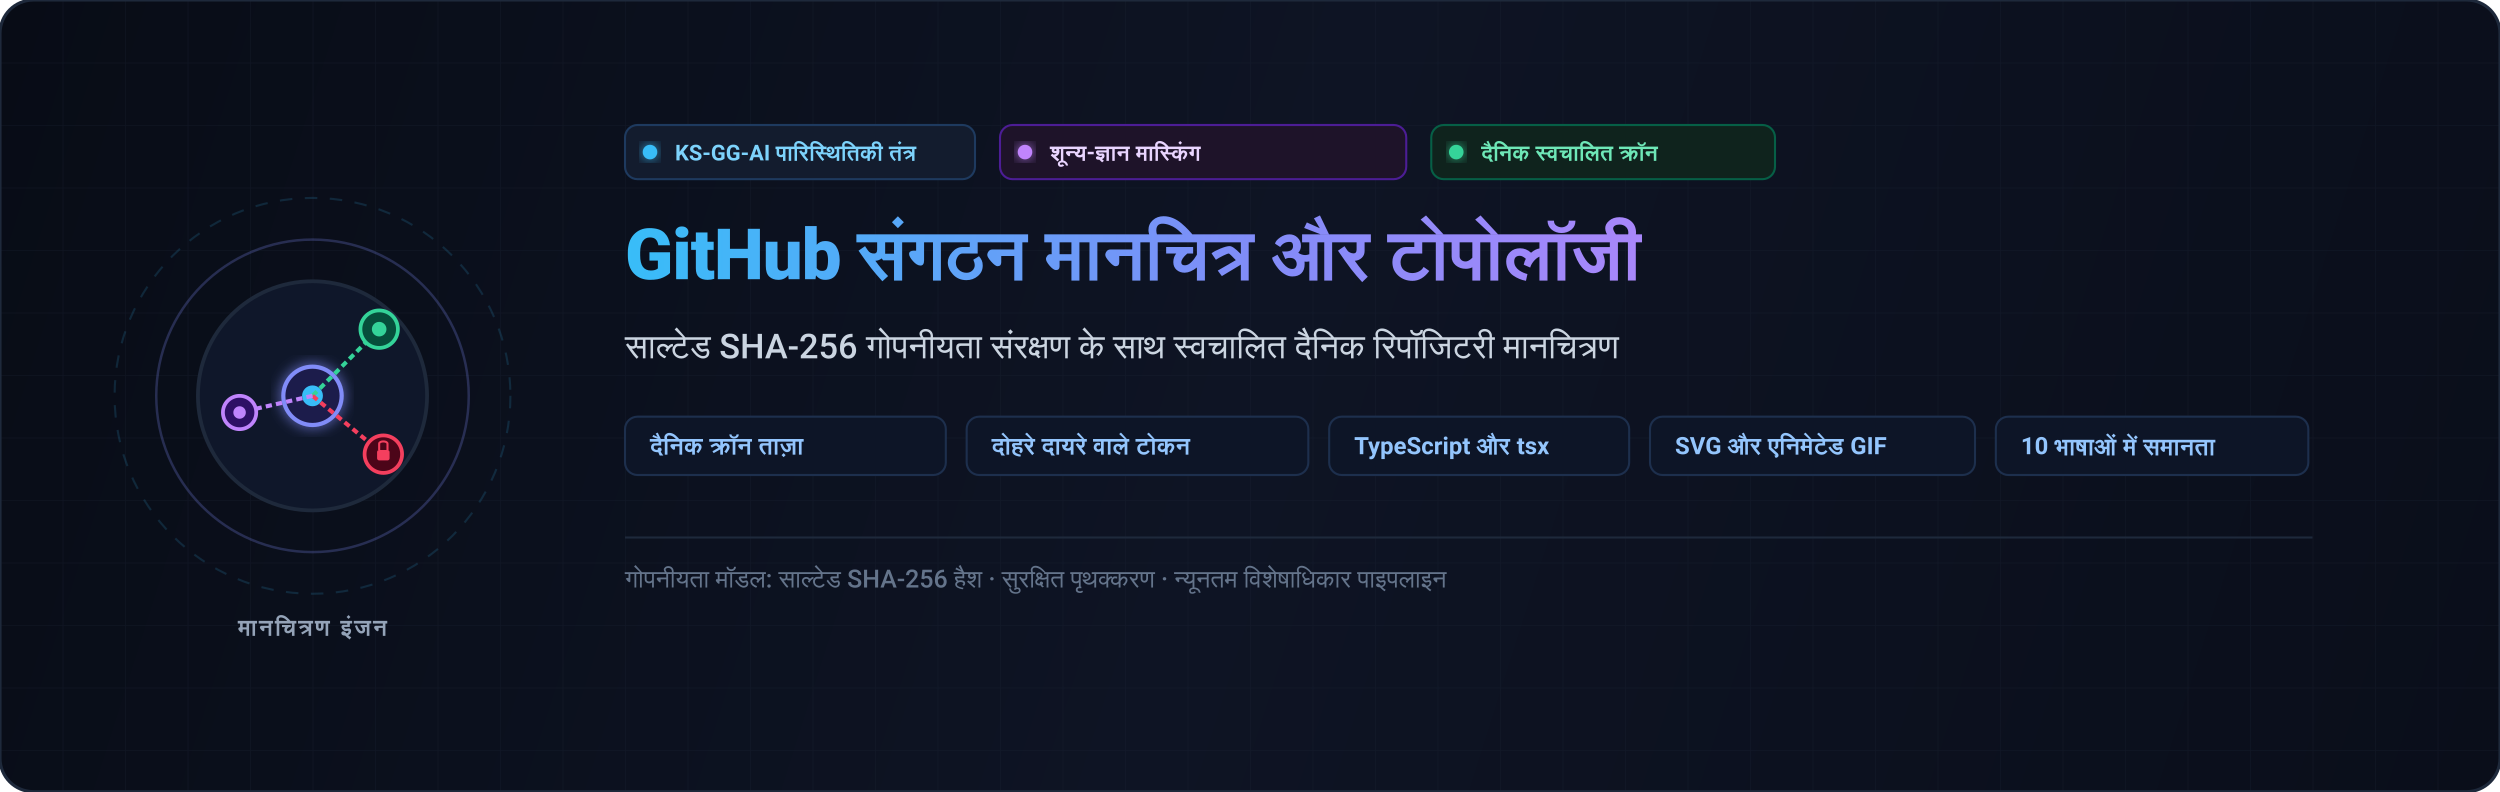
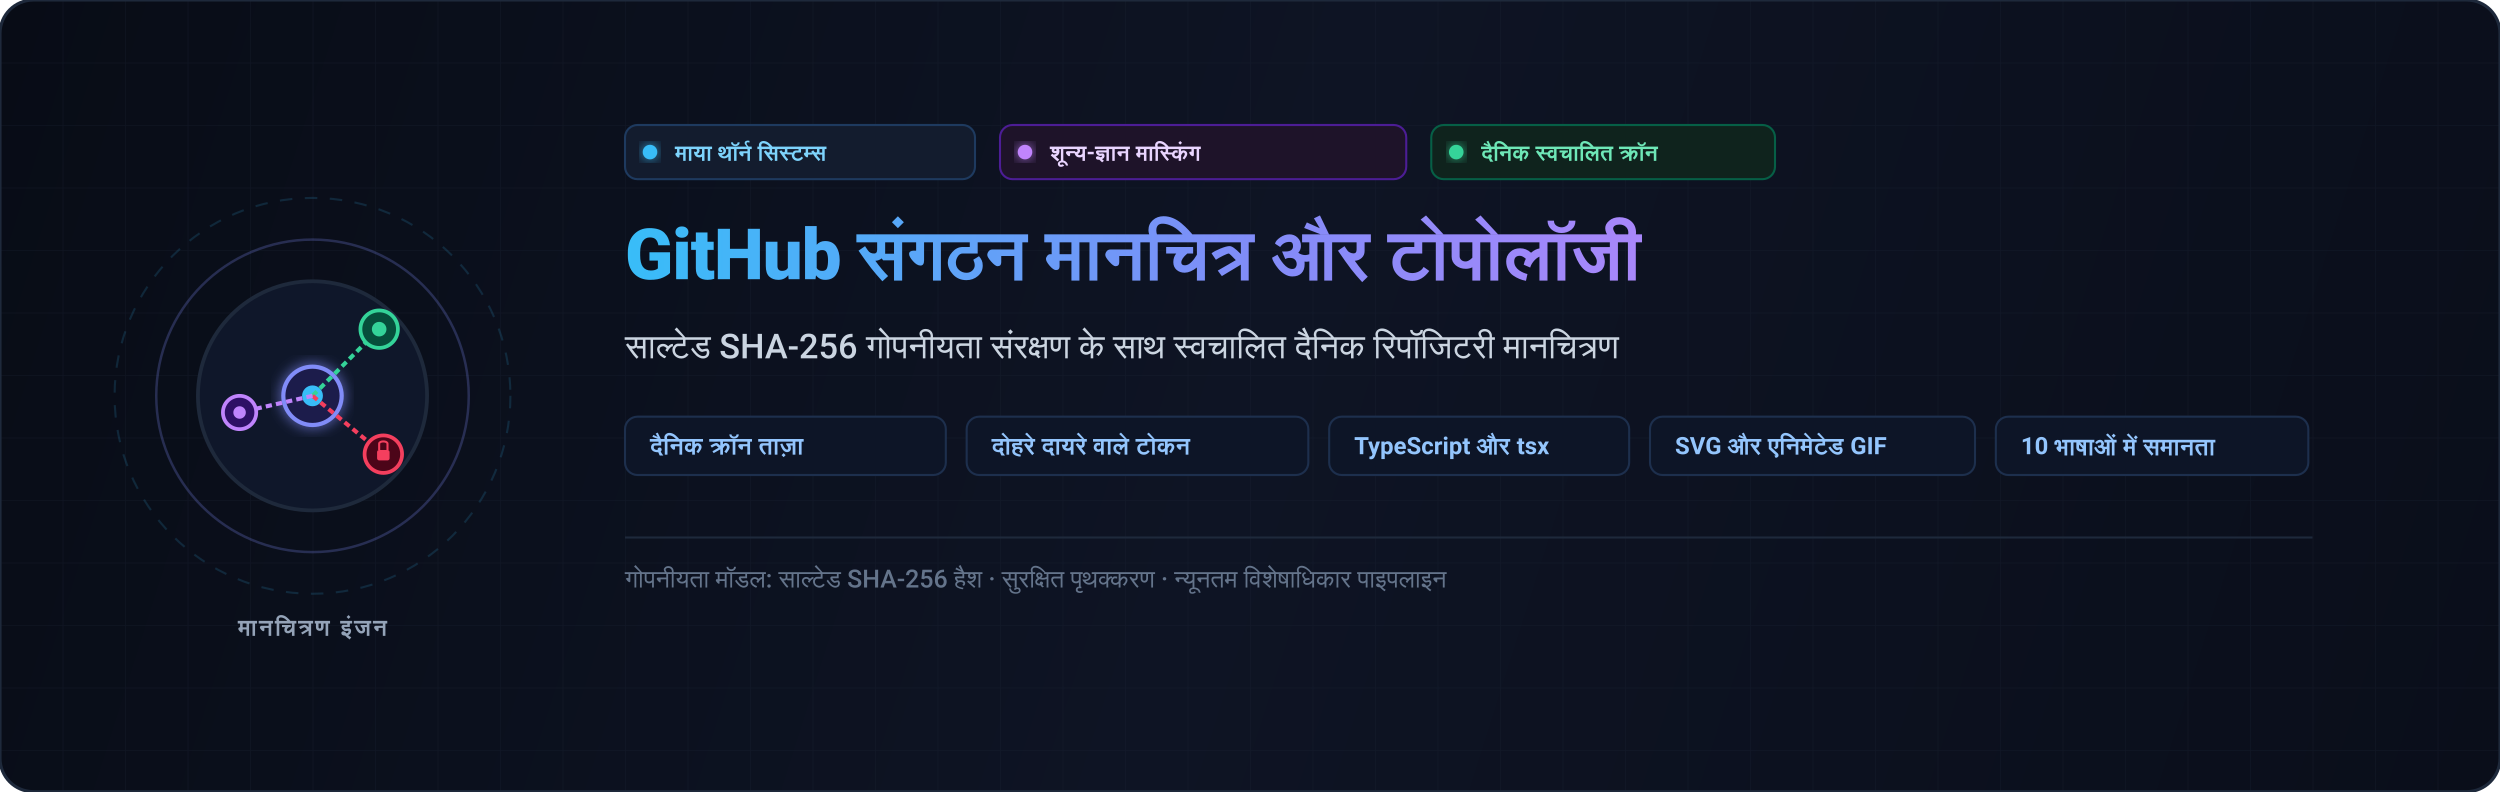
<svg xmlns="http://www.w3.org/2000/svg" width="1200" height="380" viewBox="0 0 1200 380" fill="none" role="img" aria-label="GitHub Organization Map &amp; Cartography Banner">
  <defs>
    <linearGradient id="bg-grad" x1="0" y1="0" x2="1200" y2="380" gradientUnits="userSpaceOnUse">
      <stop offset="0%" stop-color="#080c16" />
      <stop offset="50%" stop-color="#0e1424" />
      <stop offset="100%" stop-color="#0a0e1a" />
    </linearGradient>
    <linearGradient id="title-cyan" x1="0" y1="0" x2="600" y2="0" gradientUnits="userSpaceOnUse">
      <stop offset="0%" stop-color="#38bdf8" />
      <stop offset="50%" stop-color="#818cf8" />
      <stop offset="100%" stop-color="#c084fc" />
    </linearGradient>
    <linearGradient id="shield-grad" x1="0" y1="0" x2="120" y2="120" gradientUnits="userSpaceOnUse">
      <stop offset="0%" stop-color="#1e1b4b" />
      <stop offset="100%" stop-color="#0f172a" />
    </linearGradient>
    <pattern id="grid" width="30" height="30" patternUnits="userSpaceOnUse">
      <path d="M 30 0 L 0 0 0 30" fill="none" stroke="#1e293b" stroke-width="0.75" stroke-opacity="0.3" />
    </pattern>
    <filter id="glow" x="-20%" y="-20%" width="140%" height="140%">
      <feGaussianBlur stdDeviation="6" result="blur" />
      <feMerge>
        <feMergeNode in="blur" />
        <feMergeNode in="SourceGraphic" />
      </feMerge>
    </filter>
    <filter id="badge-glow" x="-20%" y="-20%" width="140%" height="140%">
      <feGaussianBlur stdDeviation="3" result="blur" />
      <feMerge>
        <feMergeNode in="blur" />
        <feMergeNode in="SourceGraphic" />
      </feMerge>
    </filter>
  </defs>
  <rect width="1200" height="380" rx="16" fill="url(#bg-grad)" />
  <rect width="1200" height="380" rx="16" fill="url(#grid)" />
  <rect width="1200" height="380" rx="16" stroke="#1e293b" stroke-width="1.5" />
  <g transform="translate(60, 65)">
    <circle cx="90" cy="125" r="95" fill="none" stroke="#38bdf8" stroke-width="1" stroke-opacity="0.15" stroke-dasharray="6 6" />
    <circle cx="90" cy="125" r="75" fill="none" stroke="#818cf8" stroke-width="1.2" stroke-opacity="0.25" />
    <circle cx="90" cy="125" r="55" fill="#0f172a" stroke="#1e293b" stroke-width="1.8" />
    <g transform="translate(90, 125)">
      <circle cx="0" cy="0" r="14" fill="#1e1b4b" stroke="#818cf8" stroke-width="2" filter="url(#badge-glow)" />
      <circle cx="0" cy="0" r="5" fill="#38bdf8" />
      <line x1="0" y1="0" x2="32" y2="-32" stroke="#34d399" stroke-width="2" stroke-dasharray="3 2" />
      <circle cx="32" cy="-32" r="9" fill="#064e3b" stroke="#34d399" stroke-width="1.8" />
      <circle cx="32" cy="-32" r="3.5" fill="#34d399" />
      <line x1="0" y1="0" x2="34" y2="28" stroke="#f43f5e" stroke-width="2" stroke-dasharray="3 2" />
      <circle cx="34" cy="28" r="9" fill="#4c0519" stroke="#f43f5e" stroke-width="1.8" />
      <rect x="31" y="26" width="6" height="5" rx="1" fill="#f43f5e" />
      <path d="M 32 26 L 32 23 C 32 21.5 36 21.5 36 23 L 36 26" fill="none" stroke="#f43f5e" stroke-width="1" />
      <line x1="0" y1="0" x2="-35" y2="8" stroke="#c084fc" stroke-width="2" stroke-dasharray="3 2" />
      <circle cx="-35" cy="8" r="8" fill="#2e1065" stroke="#c084fc" stroke-width="1.8" />
      <circle cx="-35" cy="8" r="3" fill="#c084fc" />
    </g>
    <text x="90" y="240" fill="#94a3b8" font-family="-apple-system, BlinkMacSystemFont, 'Segoe UI', Roboto, sans-serif" font-size="11" font-weight="700" letter-spacing="1" text-anchor="middle">मानचित्रण इंजन</text>
  </g>
  <g transform="translate(300, 60)">
    <g transform="translate(0, 0)">
      <rect x="0" y="0" width="168" height="26" rx="6" fill="#131c2e" stroke="#1e3a5f" stroke-width="1" />
      <circle cx="12" cy="13" r="3.5" fill="#38bdf8" filter="url(#badge-glow)" />
-       <text x="24" y="17" fill="#7dd3fc" font-family="-apple-system, BlinkMacSystemFont, 'Segoe UI', Roboto, sans-serif" font-size="10.5" font-weight="700">KS-GG-AI पारिस्थितिकी तंत्र</text>
+       <text x="24" y="17" fill="#7dd3fc" font-family="-apple-system, BlinkMacSystemFont, 'Segoe UI', Roboto, sans-serif" font-size="10.5" font-weight="700">माया थॉर्न सिस्टम्स</text>
      <rect x="180" y="0" width="195" height="26" rx="6" fill="#1e1329" stroke="#4c1d95" stroke-width="1" />
      <circle cx="192" cy="13" r="3.5" fill="#c084fc" filter="url(#badge-glow)" />
      <text x="204" y="17" fill="#e9d5ff" font-family="-apple-system, BlinkMacSystemFont, 'Segoe UI', Roboto, sans-serif" font-size="10.5" font-weight="700">शून्य-ज्ञान मास्किंग</text>
      <rect x="387" y="0" width="165" height="26" rx="6" fill="#0f231d" stroke="#065f46" stroke-width="1" />
      <circle cx="399" cy="13" r="3.5" fill="#34d399" filter="url(#badge-glow)" />
      <text x="411" y="17" fill="#6ee7b7" font-family="-apple-system, BlinkMacSystemFont, 'Segoe UI', Roboto, sans-serif" font-size="10.5" font-weight="700">दैनिक स्वचालित क्रॉन</text>
    </g>
    <text x="0" y="74" fill="url(#title-cyan)" font-family="-apple-system, BlinkMacSystemFont, 'Segoe UI', Roboto, sans-serif" font-size="34" font-weight="900" letter-spacing="-0.5">
      GitHub संगठन मानचित्र और टोपोलॉजी
    </text>
    <text x="0" y="112" fill="#cbd5e1" font-family="-apple-system, BlinkMacSystemFont, 'Segoe UI', Roboto, sans-serif" font-size="16.5" font-weight="500">
      साल्टेड SHA-256 गोपनीयता संरक्षण के साथ स्वचालित दैनिक रिपॉजिटरी मानचित्रण
    </text>
    <g transform="translate(0, 140)">
      <rect x="0" y="0" width="154" height="28" rx="6" fill="#0d1527" stroke="#1d2f4d" stroke-width="1" />
      <text x="12" y="18" fill="#93c5fd" font-family="-apple-system, BlinkMacSystemFont, 'Segoe UI', Roboto, sans-serif" font-size="11.5" font-weight="600">दैनिक क्रॉन ताज़ा</text>
      <rect x="164" y="0" width="164" height="28" rx="6" fill="#0d1527" stroke="#1d2f4d" stroke-width="1" />
      <text x="176" y="18" fill="#93c5fd" font-family="-apple-system, BlinkMacSystemFont, 'Segoe UI', Roboto, sans-serif" font-size="11.5" font-weight="600">दोहरे दायरे वाले टोकन</text>
      <rect x="338" y="0" width="144" height="28" rx="6" fill="#0d1527" stroke="#1d2f4d" stroke-width="1" />
      <text x="350" y="18" fill="#93c5fd" font-family="-apple-system, BlinkMacSystemFont, 'Segoe UI', Roboto, sans-serif" font-size="11.5" font-weight="600">TypeScript और tsx</text>
      <rect x="492" y="0" width="156" height="28" rx="6" fill="#0d1527" stroke="#1d2f4d" stroke-width="1" />
      <text x="504" y="18" fill="#93c5fd" font-family="-apple-system, BlinkMacSystemFont, 'Segoe UI', Roboto, sans-serif" font-size="11.5" font-weight="600">SVG और एनिमेटेड GIF</text>
      <rect x="658" y="0" width="150" height="28" rx="6" fill="#0d1527" stroke="#1d2f4d" stroke-width="1" />
      <text x="670" y="18" fill="#93c5fd" font-family="-apple-system, BlinkMacSystemFont, 'Segoe UI', Roboto, sans-serif" font-size="11.5" font-weight="600">10 भाषाओं में समानता</text>
    </g>
    <g transform="translate(0, 198)">
      <line x1="0" y1="0" x2="810" y2="0" stroke="#1e293b" stroke-width="1" />
      <text x="0" y="24" fill="#64748b" font-family="-apple-system, BlinkMacSystemFont, 'Segoe UI', Roboto, sans-serif" font-size="12" font-weight="500">
        गोपनीयता मॉडल: साल्टेड SHA-256 हैश · सुरक्षित पृथक्करण · न्यूनतम विशेषाधिकार पाइपलाइन
      </text>
    </g>
  </g>
</svg>
